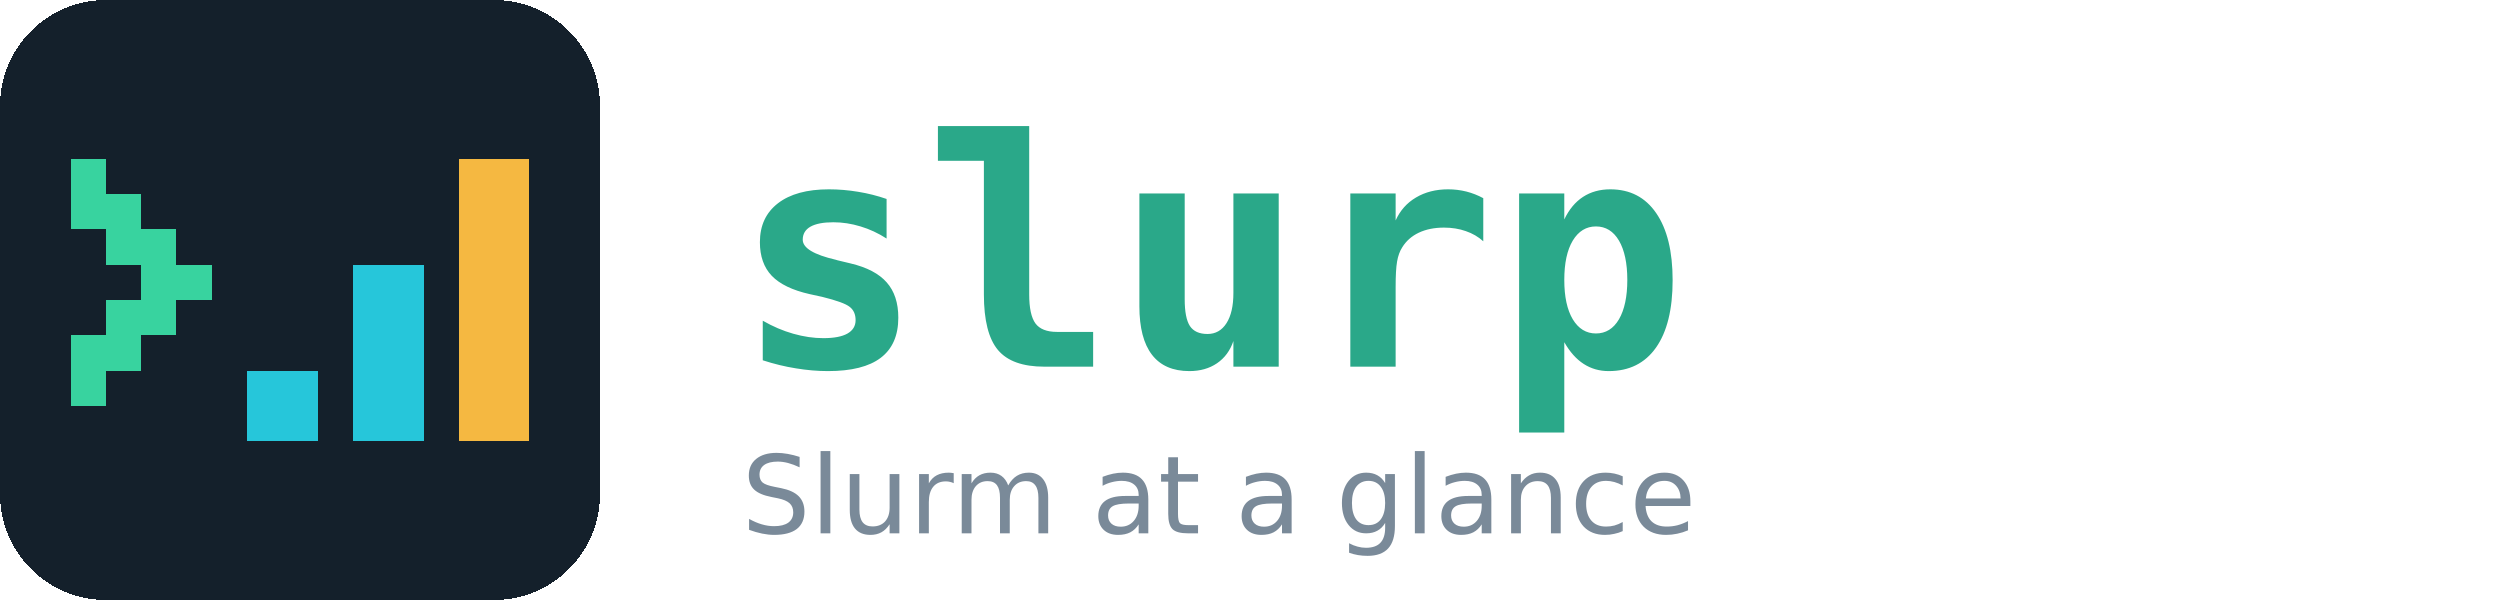
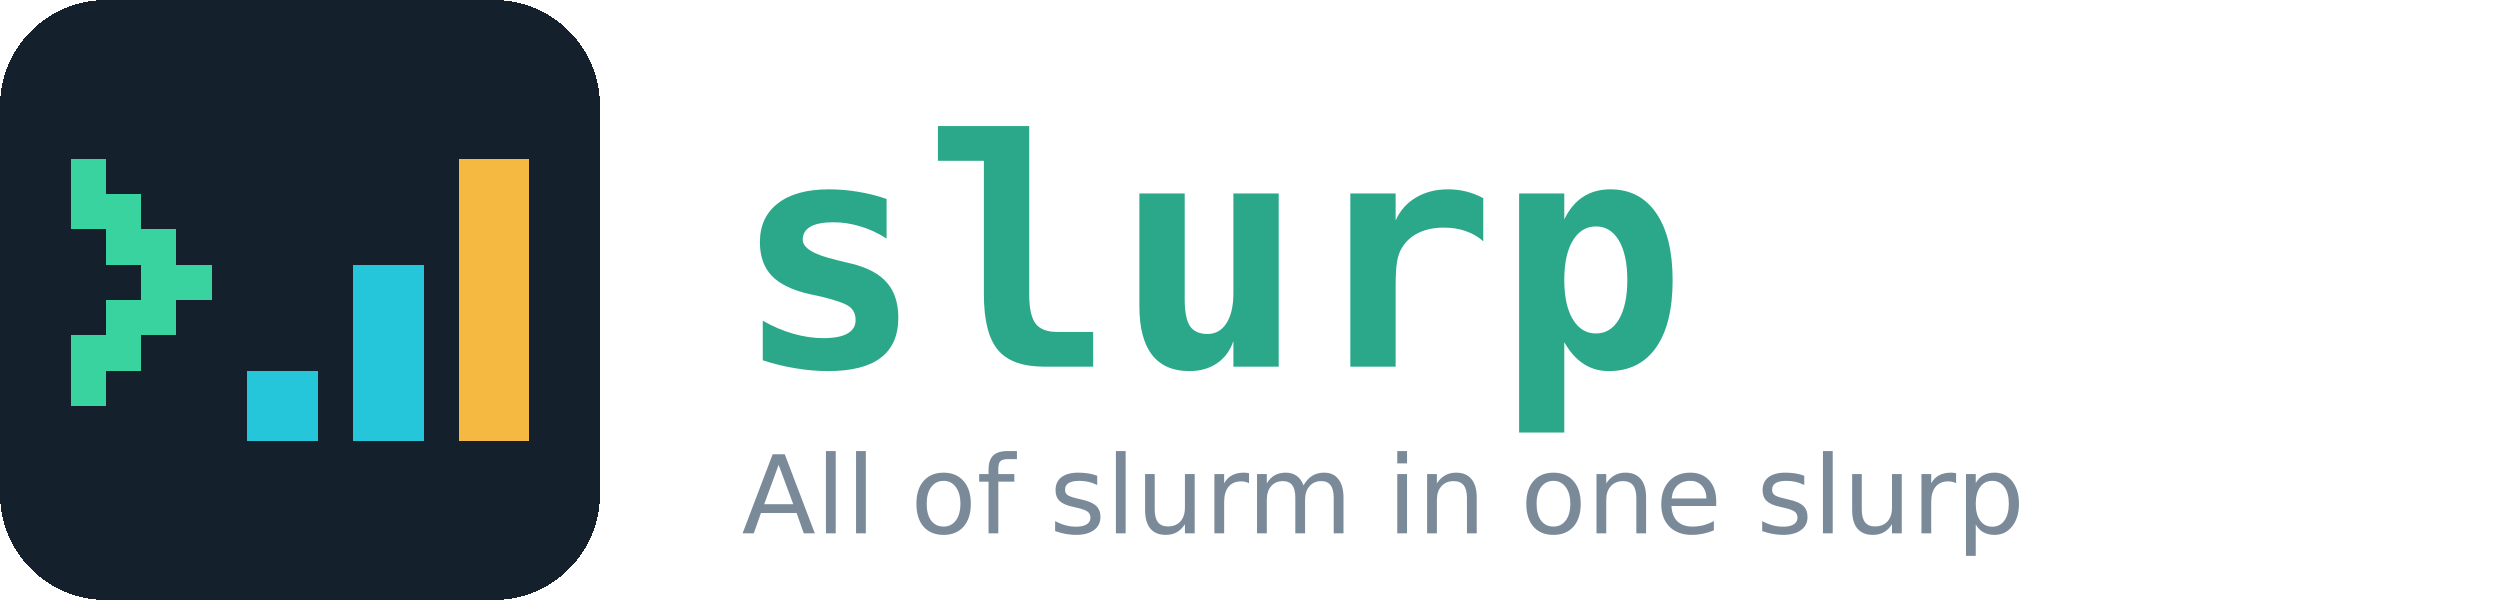
<svg xmlns="http://www.w3.org/2000/svg" width="300" height="72" viewBox="0 0 300 72">
  <svg x="0" y="0" width="72" height="72" viewBox="-1 -3.5 17 17" shape-rendering="crispEdges">
    <rect x="-1" y="-3.5" width="17" height="17" rx="3" fill="#14202b" />
    <rect x="1" y="1" width="1" height="1" fill="#38d39f" />
    <rect x="12" y="1" width="2" height="1" fill="#f5b841" />
    <rect x="1" y="2" width="2" height="1" fill="#38d39f" />
    <rect x="12" y="2" width="2" height="1" fill="#f5b841" />
    <rect x="2" y="3" width="2" height="1" fill="#38d39f" />
    <rect x="12" y="3" width="2" height="1" fill="#f5b841" />
    <rect x="3" y="4" width="2" height="1" fill="#38d39f" />
    <rect x="9" y="4" width="2" height="1" fill="#26c6da" />
    <rect x="12" y="4" width="2" height="1" fill="#f5b841" />
    <rect x="2" y="5" width="2" height="1" fill="#38d39f" />
    <rect x="9" y="5" width="2" height="1" fill="#26c6da" />
    <rect x="12" y="5" width="2" height="1" fill="#f5b841" />
    <rect x="1" y="6" width="2" height="1" fill="#38d39f" />
    <rect x="9" y="6" width="2" height="1" fill="#26c6da" />
    <rect x="12" y="6" width="2" height="1" fill="#f5b841" />
    <rect x="1" y="7" width="1" height="1" fill="#38d39f" />
    <rect x="6" y="7" width="2" height="1" fill="#26c6da" />
    <rect x="9" y="7" width="2" height="1" fill="#26c6da" />
    <rect x="12" y="7" width="2" height="1" fill="#f5b841" />
    <rect x="6" y="8" width="2" height="1" fill="#26c6da" />
    <rect x="9" y="8" width="2" height="1" fill="#26c6da" />
    <rect x="12" y="8" width="2" height="1" fill="#f5b841" />
  </svg>
  <text x="88" y="44" font-family="DejaVu Sans Mono, Menlo, Consolas, monospace" font-size="38" font-weight="700" fill="#2aa889">slurp</text>
-   <text x="89" y="64" font-family="DejaVu Sans, Helvetica, Arial, sans-serif" font-size="13" fill="#7a8a99">Slurm at a glance</text>
+   <text x="89" y="64" font-family="DejaVu Sans, Helvetica, Arial, sans-serif" font-size="13" fill="#7a8a99">All of slurm in one slurp</text>
</svg>
